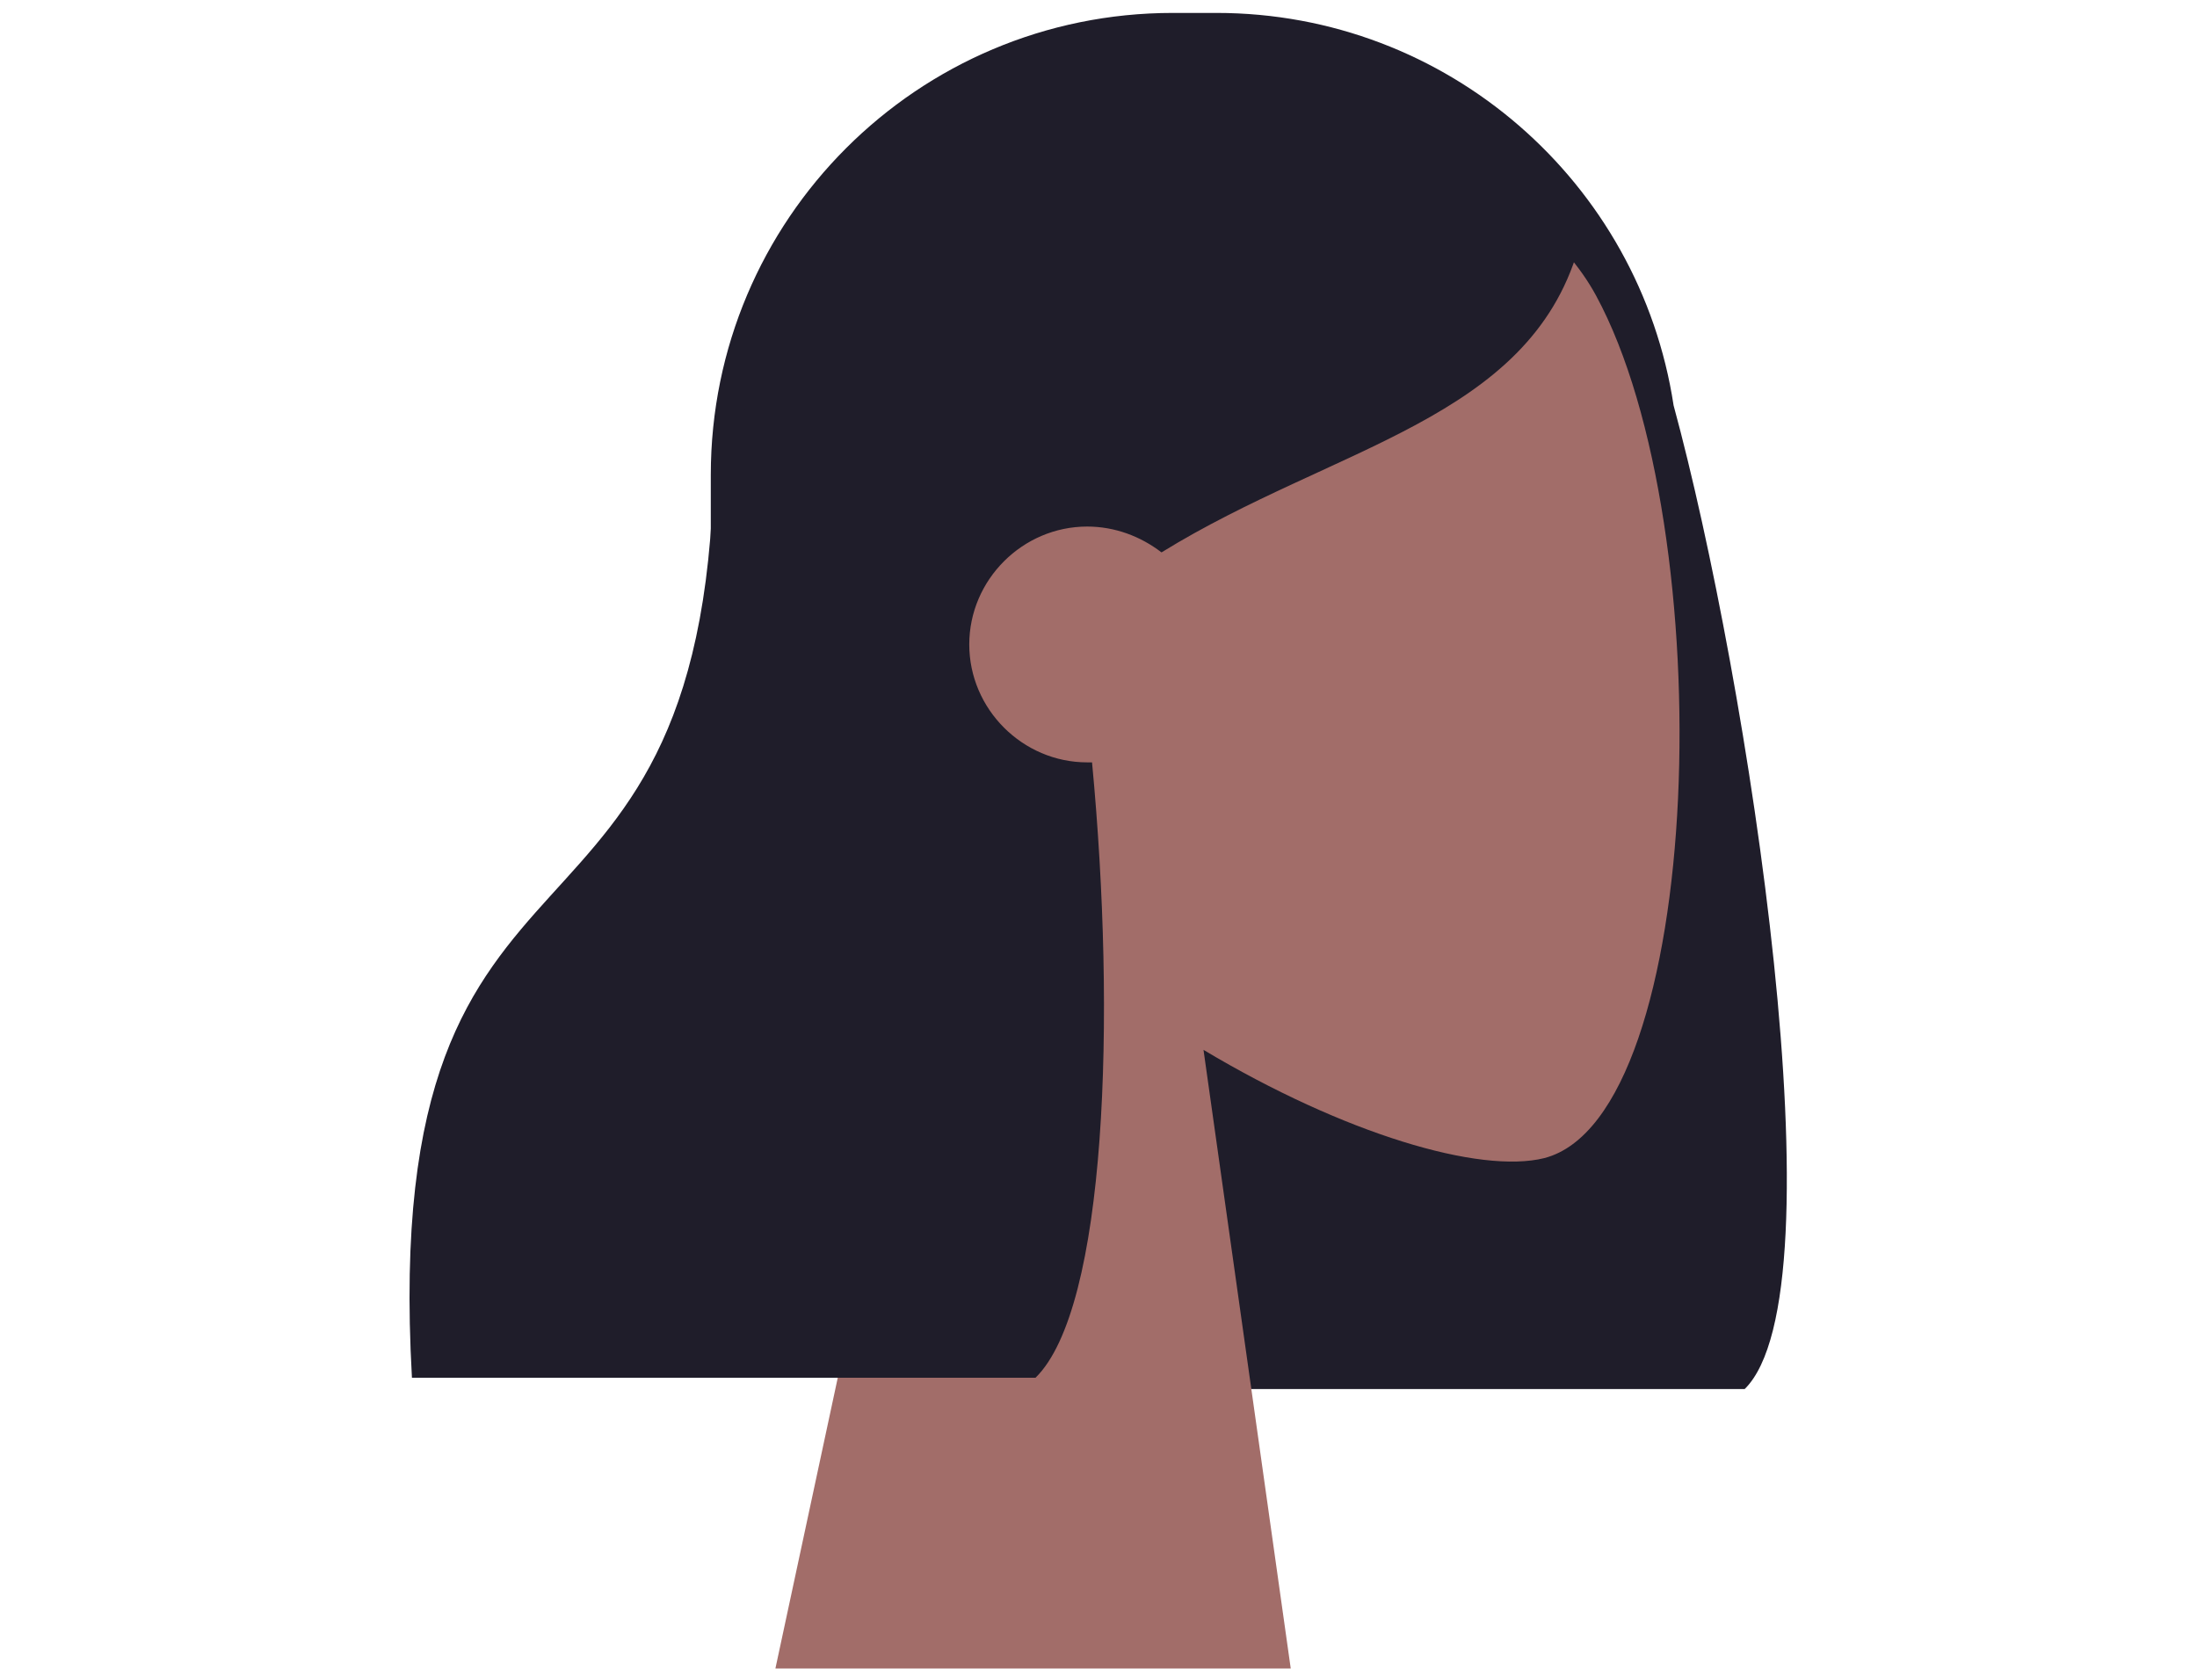
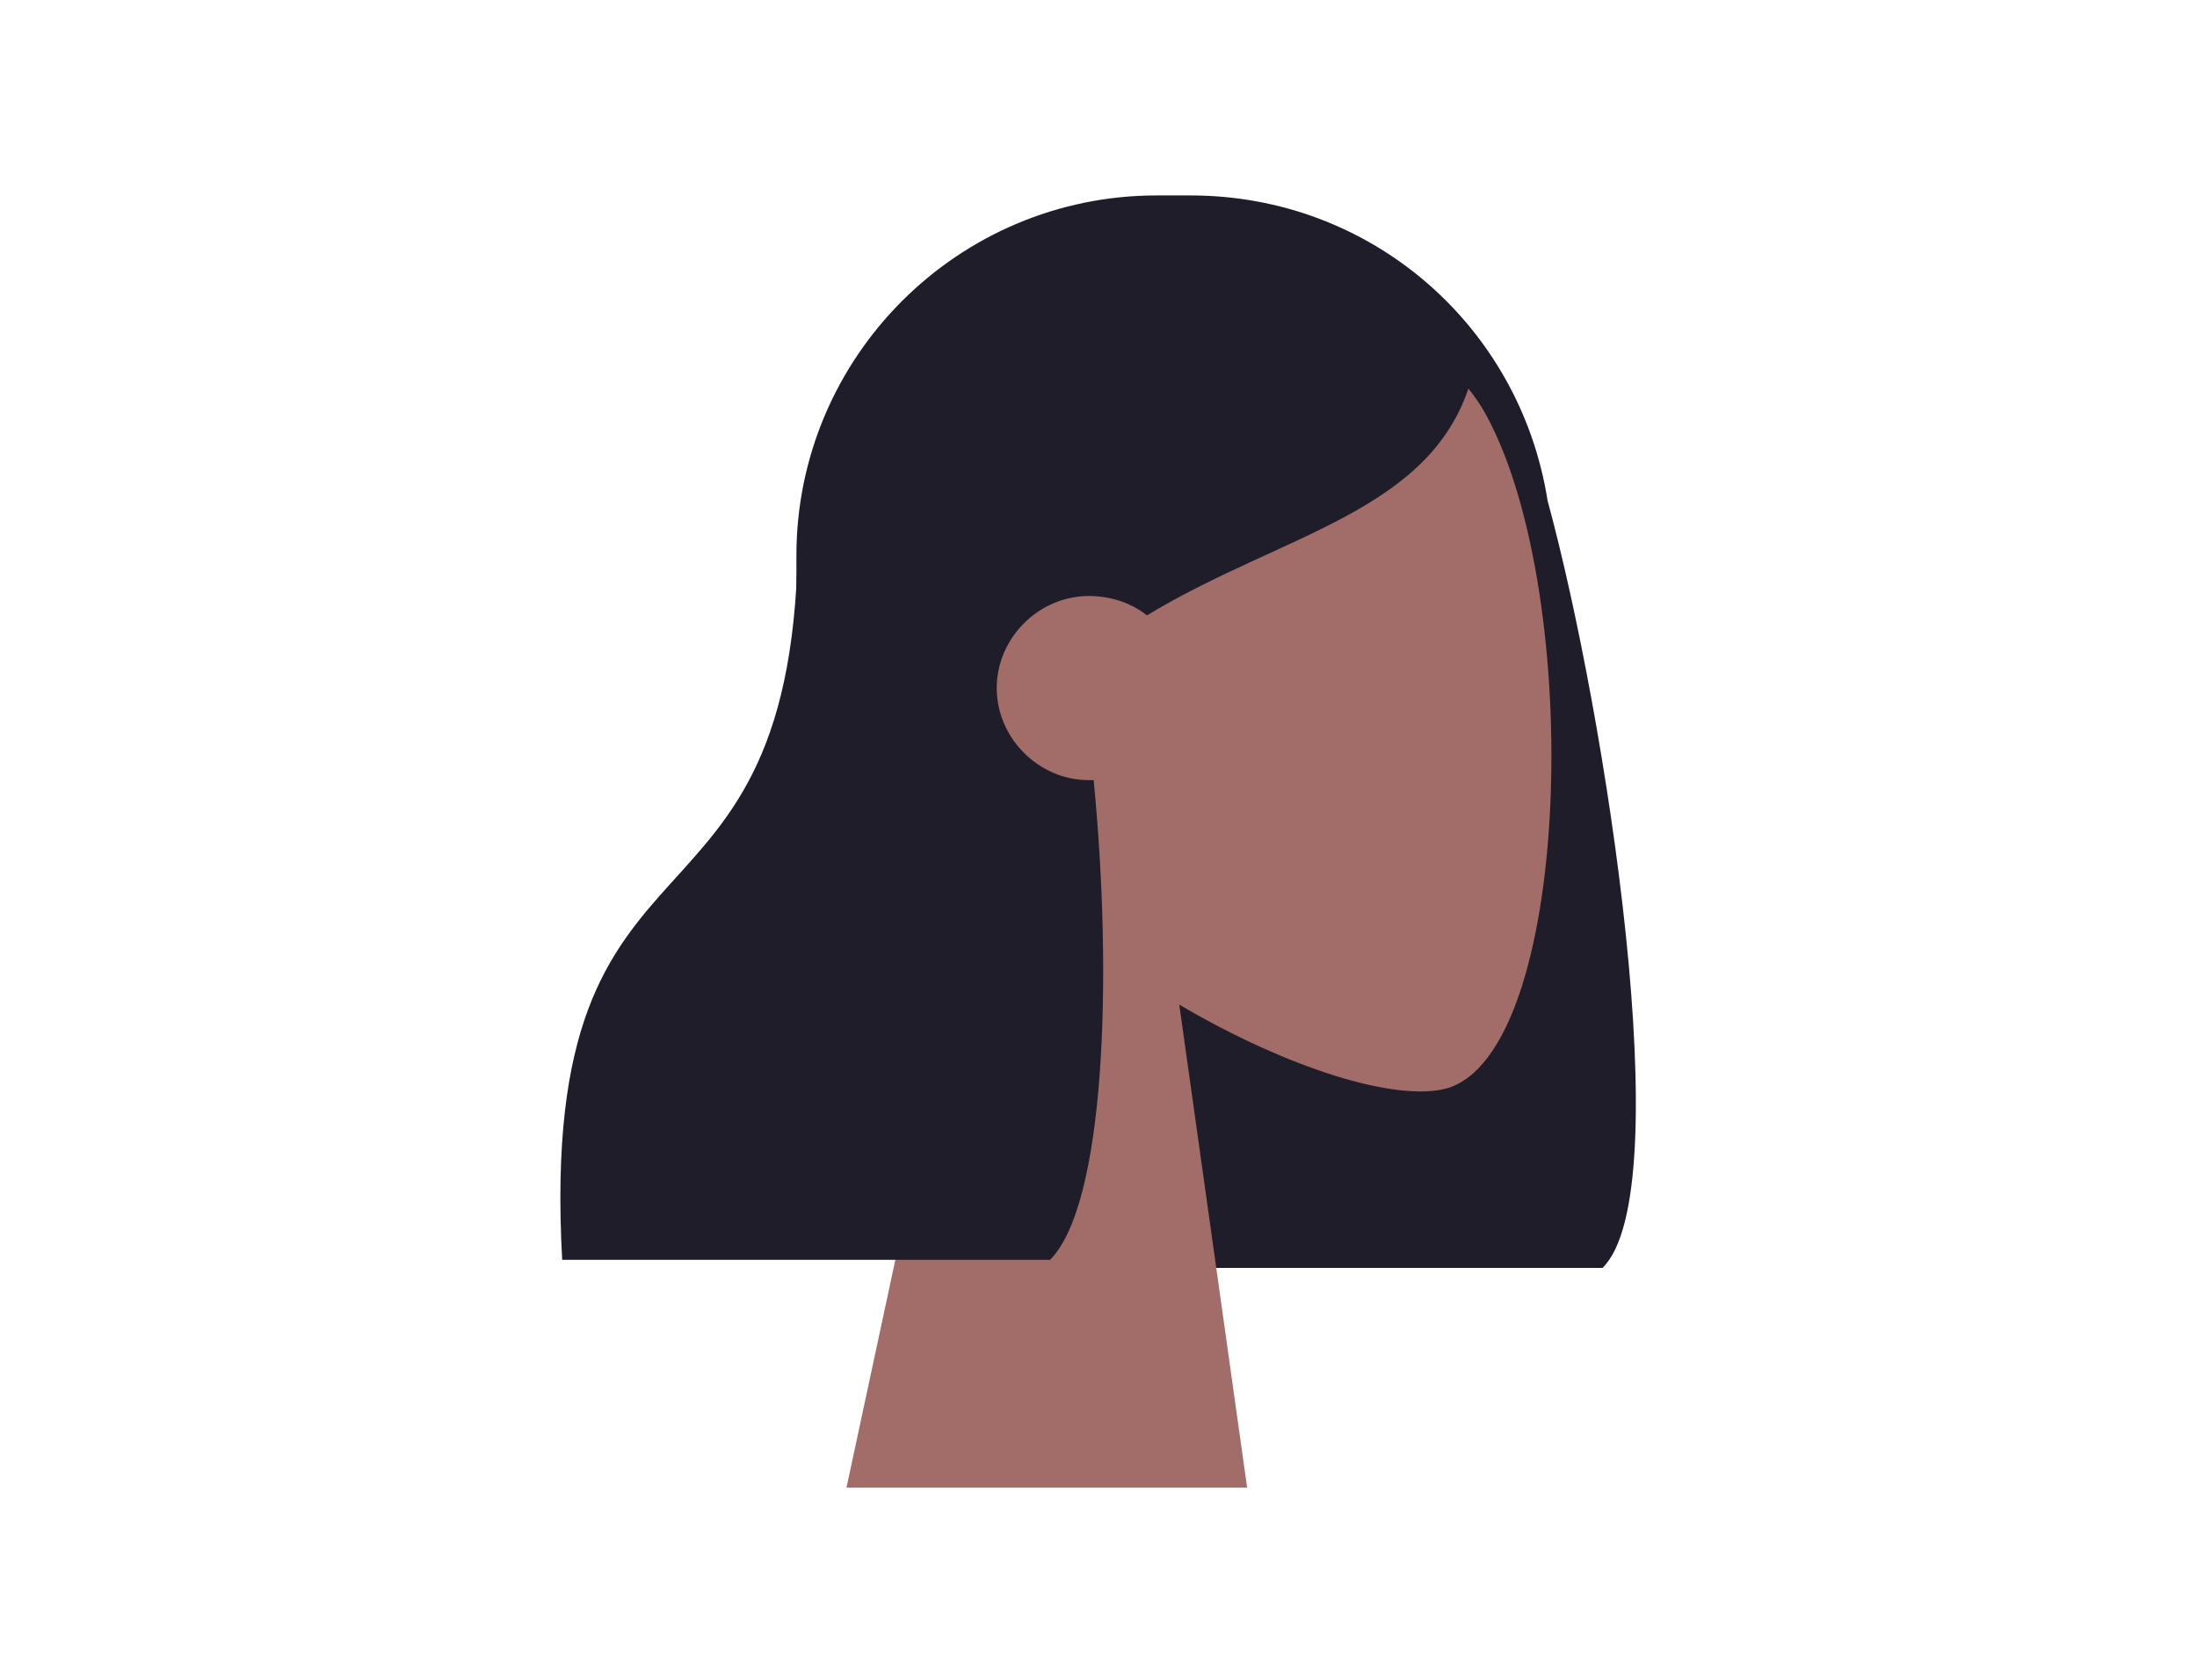
<svg xmlns="http://www.w3.org/2000/svg" version="1.1" id="Layer_1" x="0px" y="0px" viewBox="0 0 136 104" style="enable-background:new 0 0 136 104;" xml:space="preserve">
  <style type="text/css">
	.st0{fill-rule:evenodd;clip-rule:evenodd;fill:#1F1D2A;}
	.st1{fill-rule:evenodd;clip-rule:evenodd;fill:#A26D69;}
</style>
  <g id="Head_x2F_Front_x2F_Long">
-     <path id="Hair-Back" class="st0" d="M103.6,25.1C108.2,42,114.1,80,108,86H69.4c0-0.1,0-0.1,0-0.2C55.1,84.2,44,72,44,57.3V29.4   C44,13.6,56.8,0.8,72.6,0.8h2.7C89.6,0.8,101.5,11.3,103.6,25.1z" />
+     <path id="Hair-Back" class="st0" d="M95.8,31c3.6,13.2,8.2,42.8,3.4,47.5H69.1c0-0.1,0-0.1,0-0.2c-11.2-1.2-19.8-10.8-19.8-22.2   V34.4c0-12.3,10-22.3,22.3-22.3h2.1C84.9,12.1,94.1,20.2,95.8,31z" />
    <g id="Head" transform="translate(54, 31)">
-       <path class="st1" d="M5,21C-1.1,13.8-5.3,5-4.6-4.9c2-28.5,41.6-22.2,49.4-7.8s6.8,50.8-3.2,53.4c-4,1-12.4-1.5-21.1-6.7l5.4,38.3    H-6L5,21z" />
+       <path class="st1" d="M7,21c-4.8-5.6-8-12.5-7.5-20.2C1-21.4,31.9-16.5,38-5.3s5.3,39.6-2.5,41.7c-3.1,0.8-9.7-1.2-16.5-5.2    l4.2,29.9H-1.6L7,21z" />
    </g>
-     <path id="Hair-Front" class="st0" d="M67.6,47.2C69.1,63,68.5,81,64.1,85.3H25.5C23.4,48,44.2,62.4,44.2,27.3   c1.3-1.3,2.5-2.5,3.7-3.6l0-1C54.5,8.9,63,2.1,73.3,2.1c15.4,0,20.3,7.2,24.4,13.3C94.6,26,82.6,27.6,71.9,34.2   c-1.3-1-2.9-1.6-4.6-1.6c-4,0-7.3,3.3-7.3,7.3s3.3,7.3,7.3,7.3C67.4,47.2,67.5,47.2,67.6,47.2z" />
+     <path id="Hair-Front" class="st0" d="M67.7,48.3C68.9,60.6,68.4,74.6,65,78H34.8c-1.6-29.1,14.6-17.9,14.6-45.3c1-1,2-2,2.9-2.8   v-0.8c5.2-10.8,11.8-16.1,19.8-16.1c12,0,15.8,5.6,19,10.4C88.8,31.7,79.4,33,71,38.1c-1-0.8-2.3-1.2-3.6-1.2   c-3.1,0-5.7,2.6-5.7,5.7c0,3.1,2.6,5.7,5.7,5.7C67.5,48.3,67.6,48.3,67.7,48.3z" />
  </g>
</svg>
